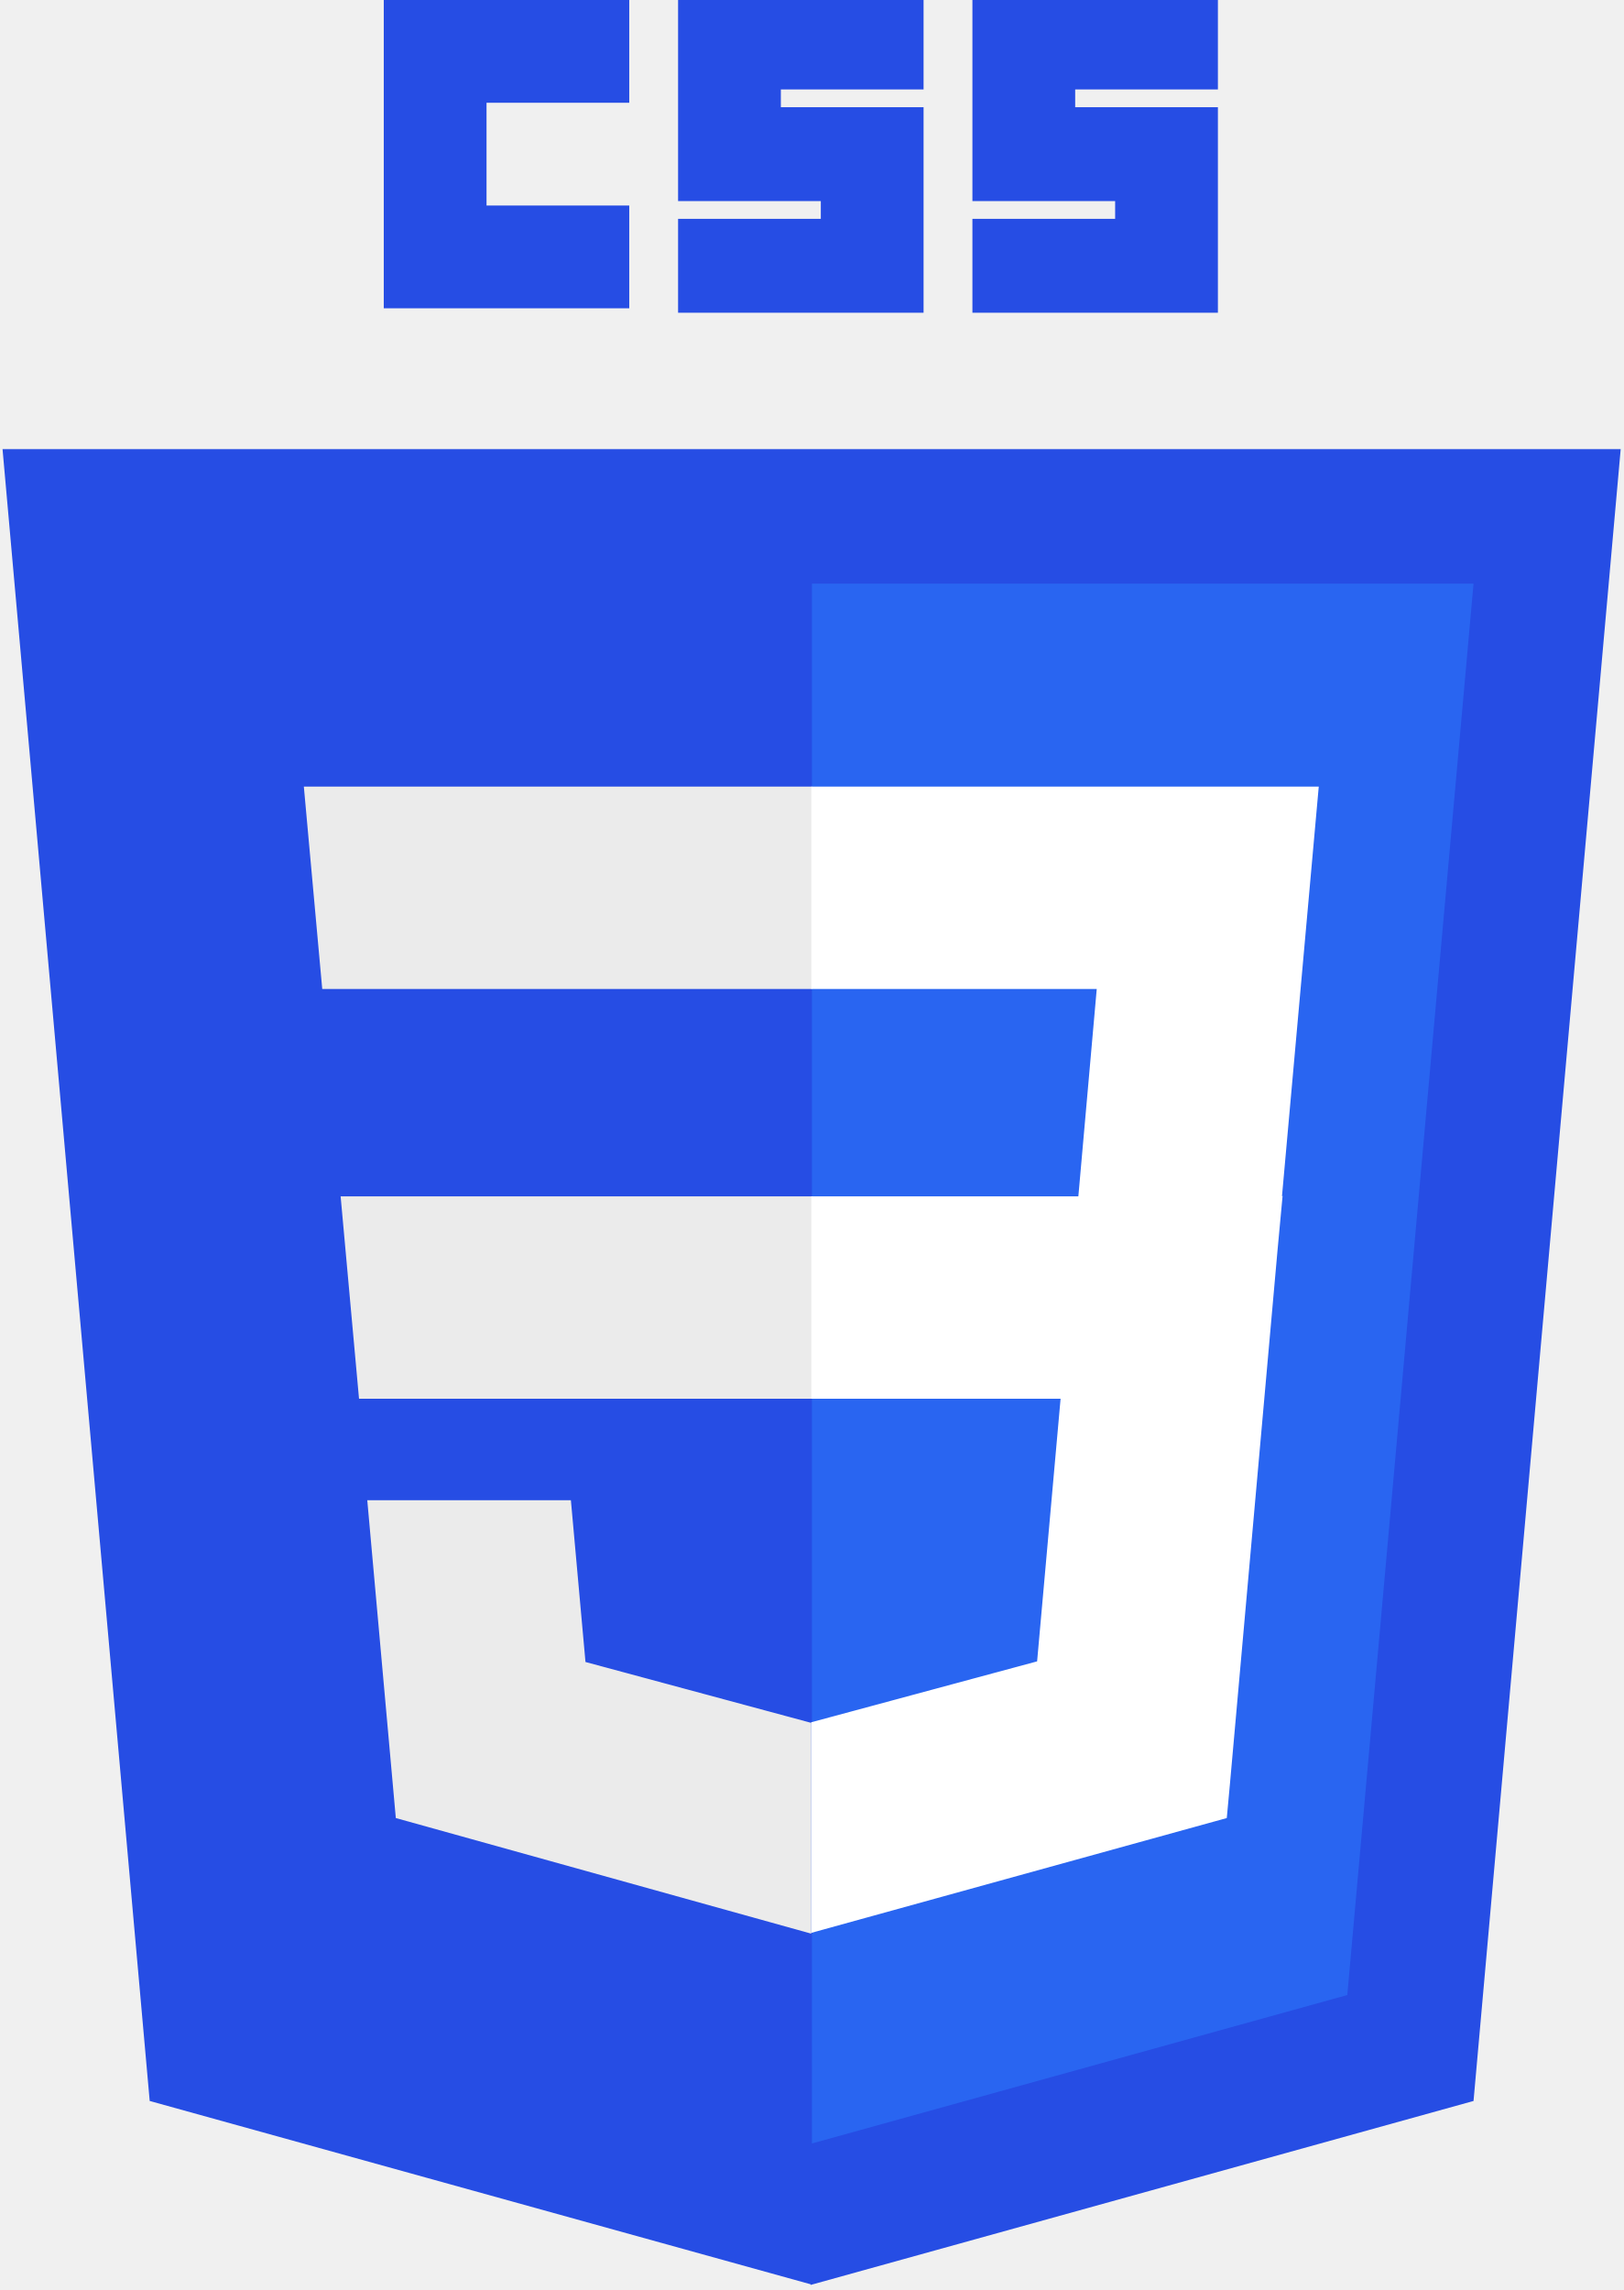
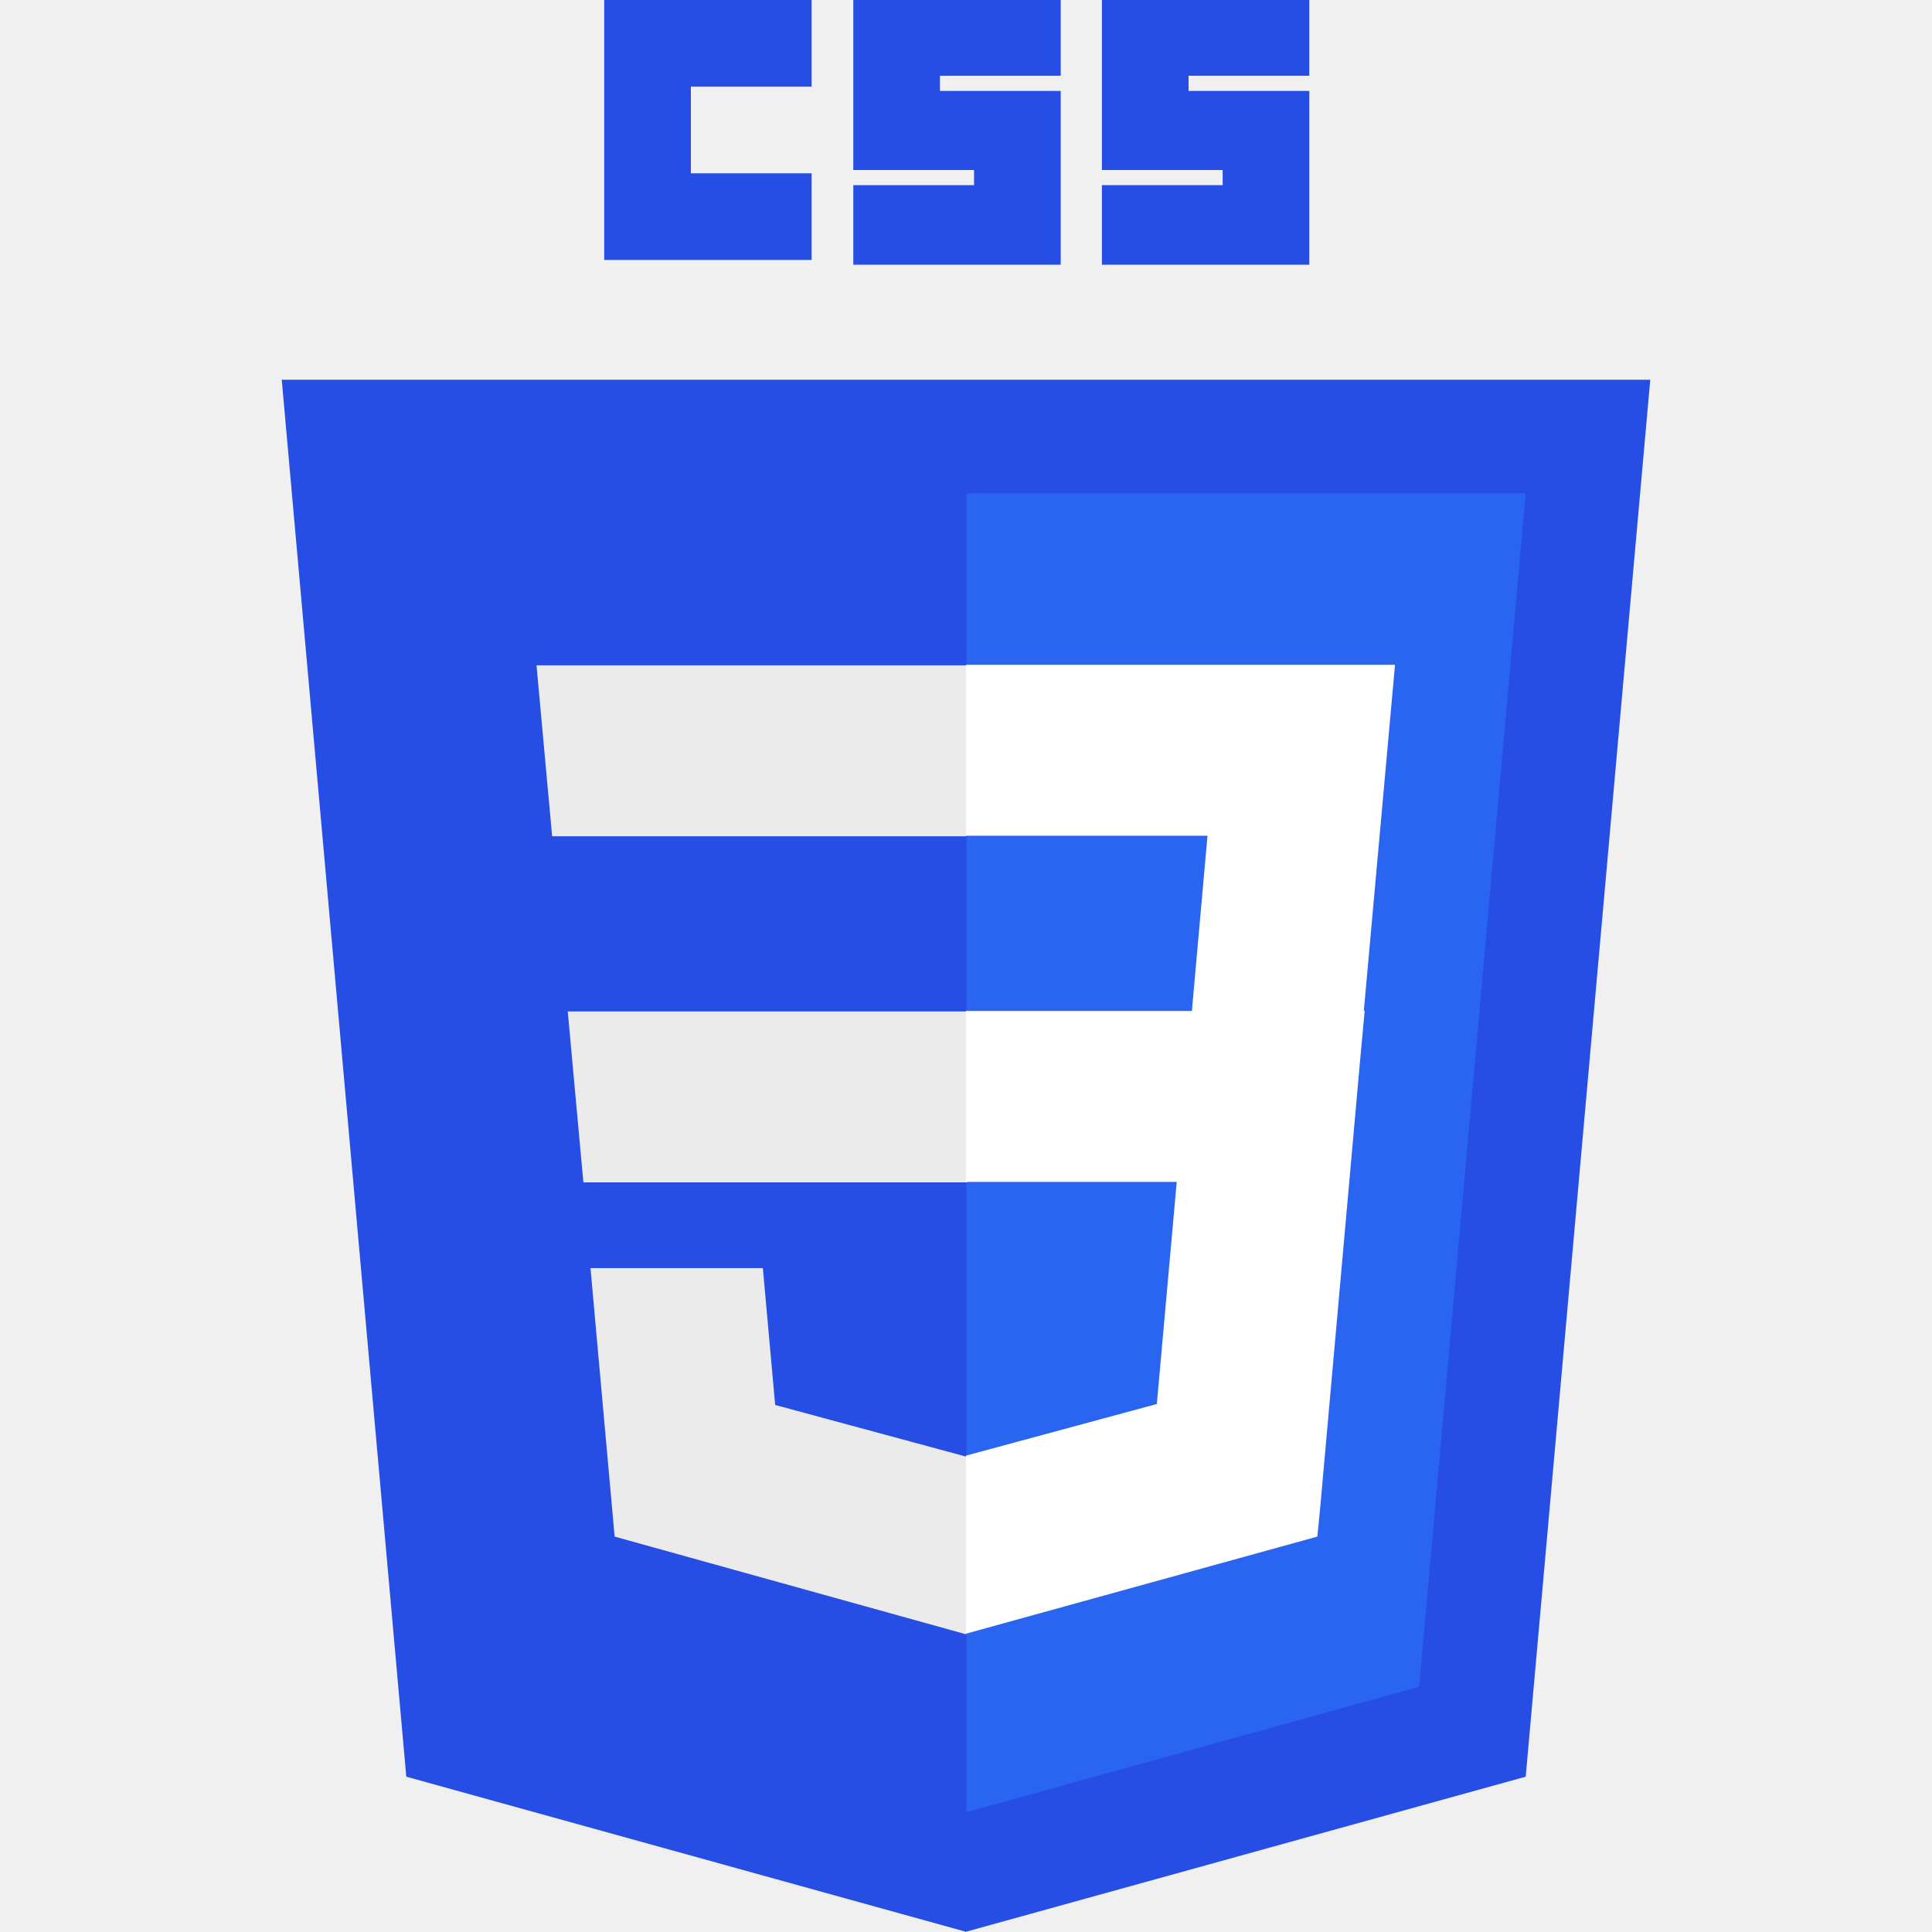
- <svg xmlns="http://www.w3.org/2000/svg" id="Layer_1" data-name="Layer 1" version="1.1" viewBox="0 0 256 361">
+ <svg xmlns="http://www.w3.org/2000/svg" id="Layer_1" data-name="Layer 1" version="1.1" viewBox="0 0 408 408">
  <defs>
    <style>
      .cls-1 {
        fill: #2965f1;
      }

      .cls-1, .cls-2, .cls-3, .cls-4 {
        stroke-width: 0px;
      }

      .cls-2 {
        fill: #ebebeb;
      }

      .cls-3 {
        fill: #264de4;
      }

      .cls-4 {
        fill: #fff;
      }
    </style>
  </defs>
-   <path class="cls-3" d="M127.8,360.1l-104.2-28.9L.4,70.8h255.1l-23.2,260.4-104.5,29h0Z" />
-   <path class="cls-1" d="M212.4,314.5l19.9-222.5h-104.3v245.9l84.4-23.4h0Z" />
-   <path class="cls-2" d="M53.7,188.6l2.9,31.9h71.5v-31.9H53.7Z" />
-   <path class="cls-2" d="M47.9,124l2.9,31.9h77.2v-31.9H47.9Z" />
-   <path class="cls-2" d="M128,271.6h-.1s-35.6-9.6-35.6-9.6l-2.3-25.5h-32.1l4.5,50.1,65.4,18.2h.1v-33.3h0Z" />
-   <path class="cls-3" d="M60.5,0h38.7v16.2h-22.5v16.2h22.5v16.2h-38.7V0h0Z" />
-   <path class="cls-3" d="M106.9,0h38.7v14.1h-22.5v2.8h22.5v32.4h-38.7v-14.8h22.5v-2.8h-22.5V0Z" />
-   <path class="cls-3" d="M153.3,0h38.7v14.1h-22.5v2.8h22.5v32.4h-38.7v-14.8h22.5v-2.8h-22.5V0h0Z" />
-   <path class="cls-4" d="M202.1,188.6l5.8-64.6h-80v31.9h45l-2.9,32.7h-42.1v31.9h39.3l-3.7,41.4-35.6,9.6v33.2l65.5-18.1.5-5.4,7.5-84.1.8-8.6h0Z" />
+   <path class="cls-3" d="M203.8,407.9l-118-32.7L59.5,80.2h289l-26.3,295-118.4,32.8h0Z" />
+   <path class="cls-1" d="M299.7,356.2l22.5-252h-118.1v278.5l95.6-26.5h0Z" />
+   <path class="cls-2" d="M119.9,213.6l3.3,36.1h81v-36.1h-84.3Z" />
+   <path class="cls-2" d="M113.3,140.5l3.3,36.1h87.4v-36.1s-90.7,0-90.7,0Z" />
+   <path class="cls-2" d="M204.1,307.6h-.1l-40.3-10.9-2.6-28.9h-36.4l5.1,56.7,74.1,20.6h.1v-37.7h.1Z" />
+   <path class="cls-3" d="M127.6,0h43.8v18.3h-25.5v18.3h25.5v18.3h-43.8V0h0Z" />
+   <path class="cls-3" d="M180.2,0h43.8v16h-25.5v3.2h25.5v36.7h-43.8v-16.8h25.5v-3.2h-25.5s0-35.9,0-35.9Z" />
+   <path class="cls-3" d="M232.7,0h43.8v16h-25.5v3.2h25.5v36.7h-43.8v-16.8h25.5v-3.2h-25.5V0h0Z" />
+   <path class="cls-4" d="M288,213.6l6.6-73.2h-90.6v36.1h51l-3.3,37h-47.7v36.1h44.5l-4.2,46.9-40.3,10.9v37.6l74.2-20.5.6-6.1,8.5-95.3.9-9.7h-.1Z" />
</svg>
